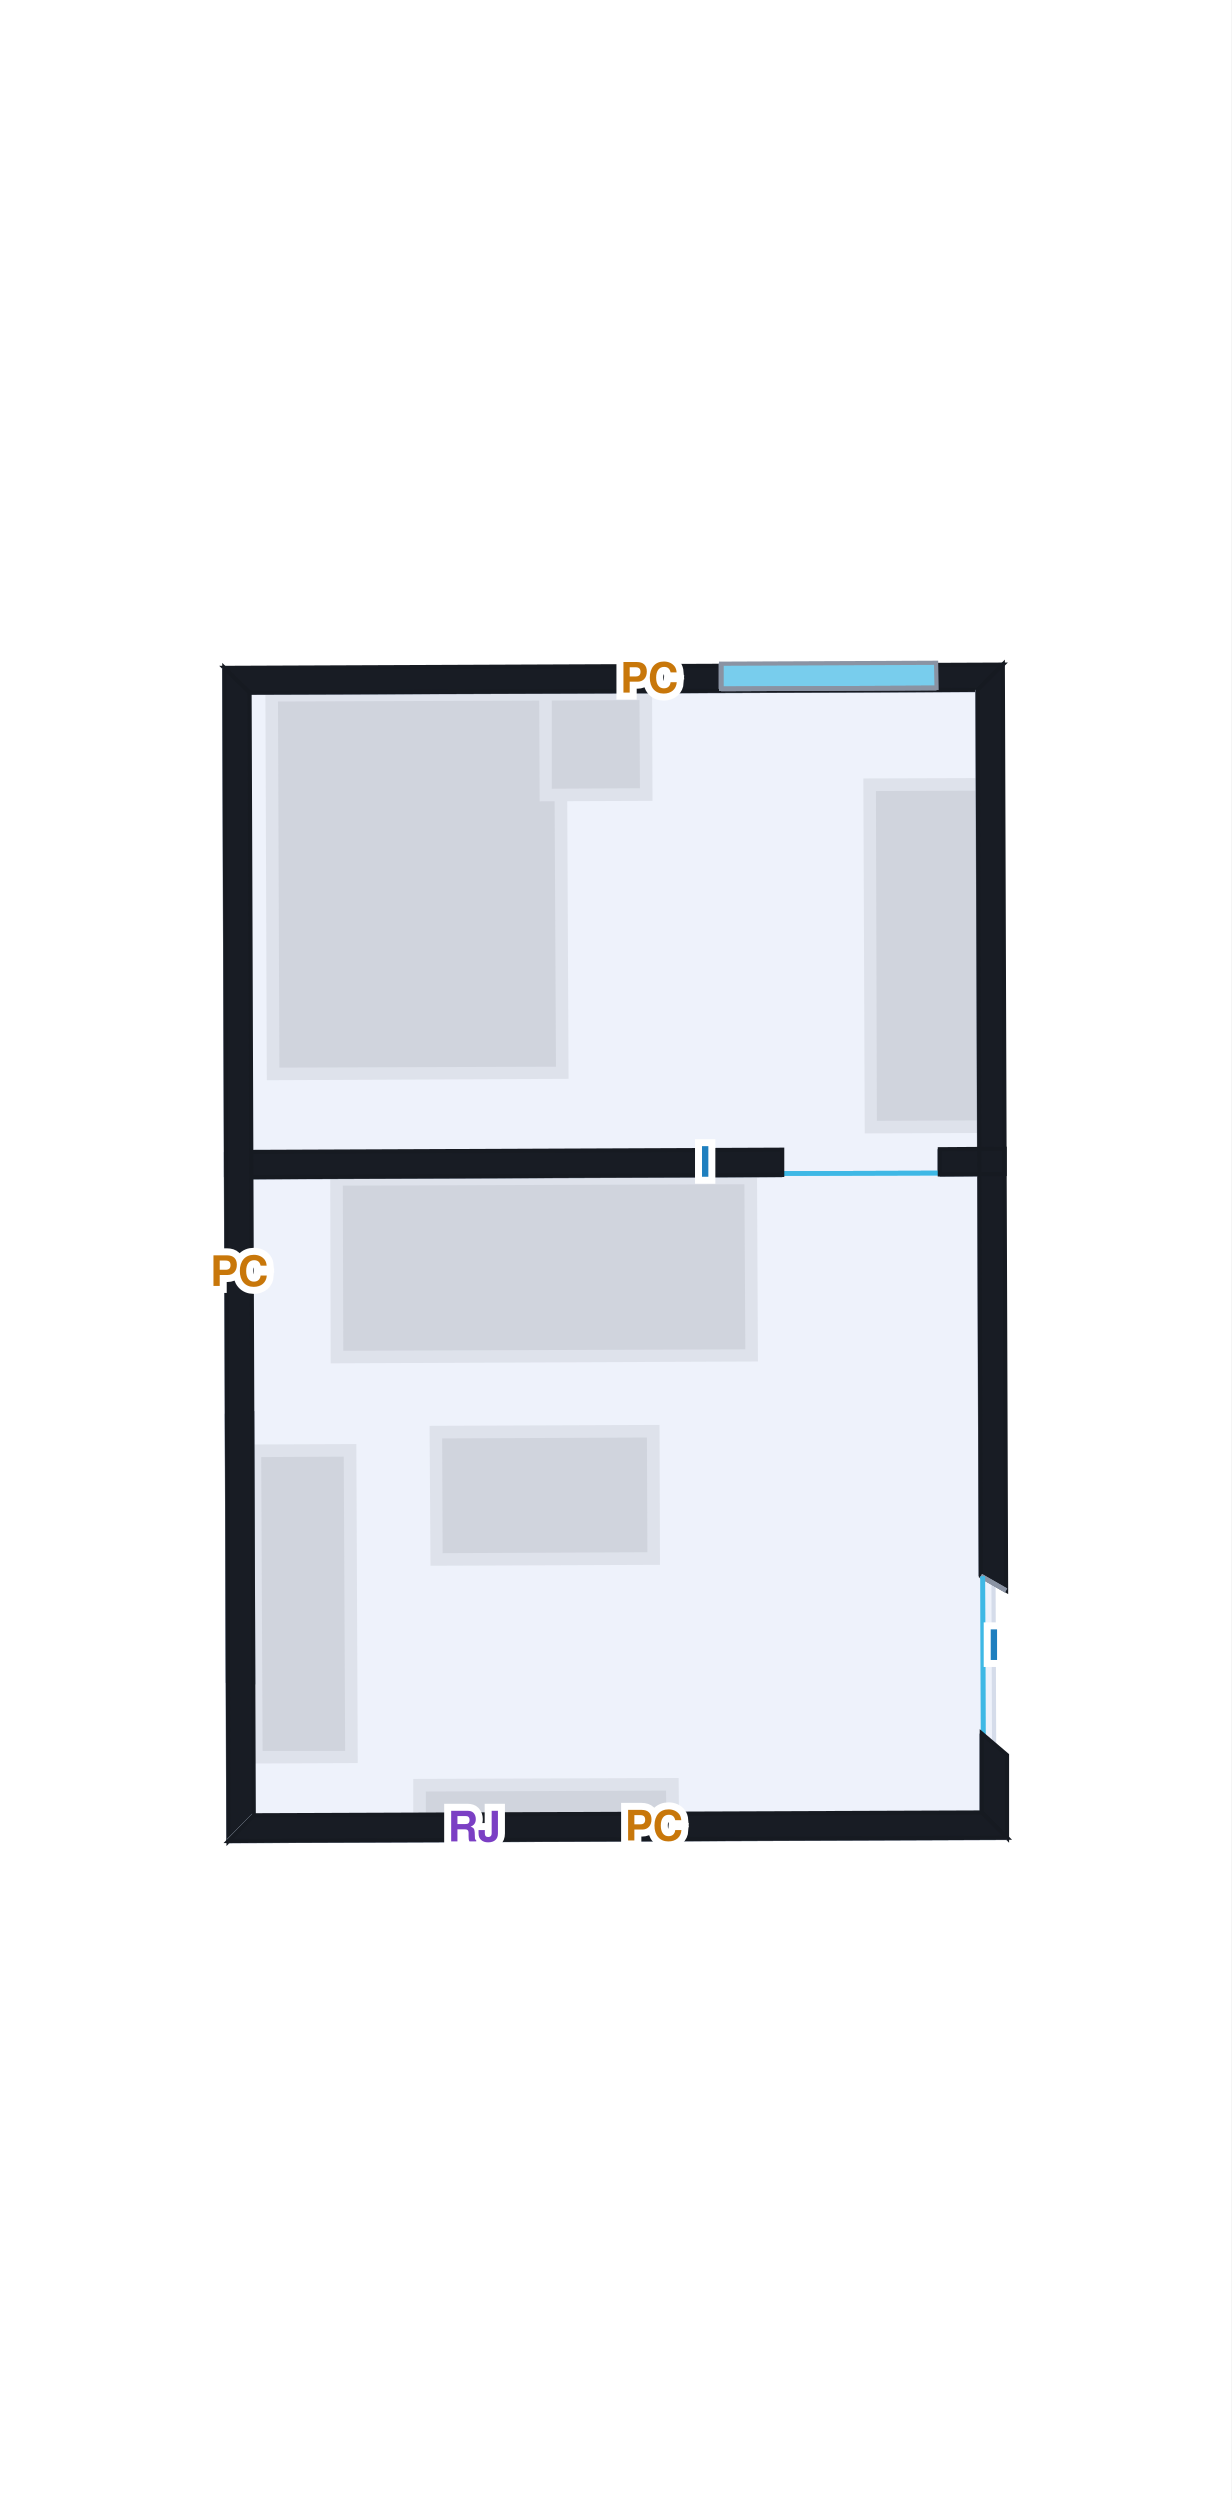
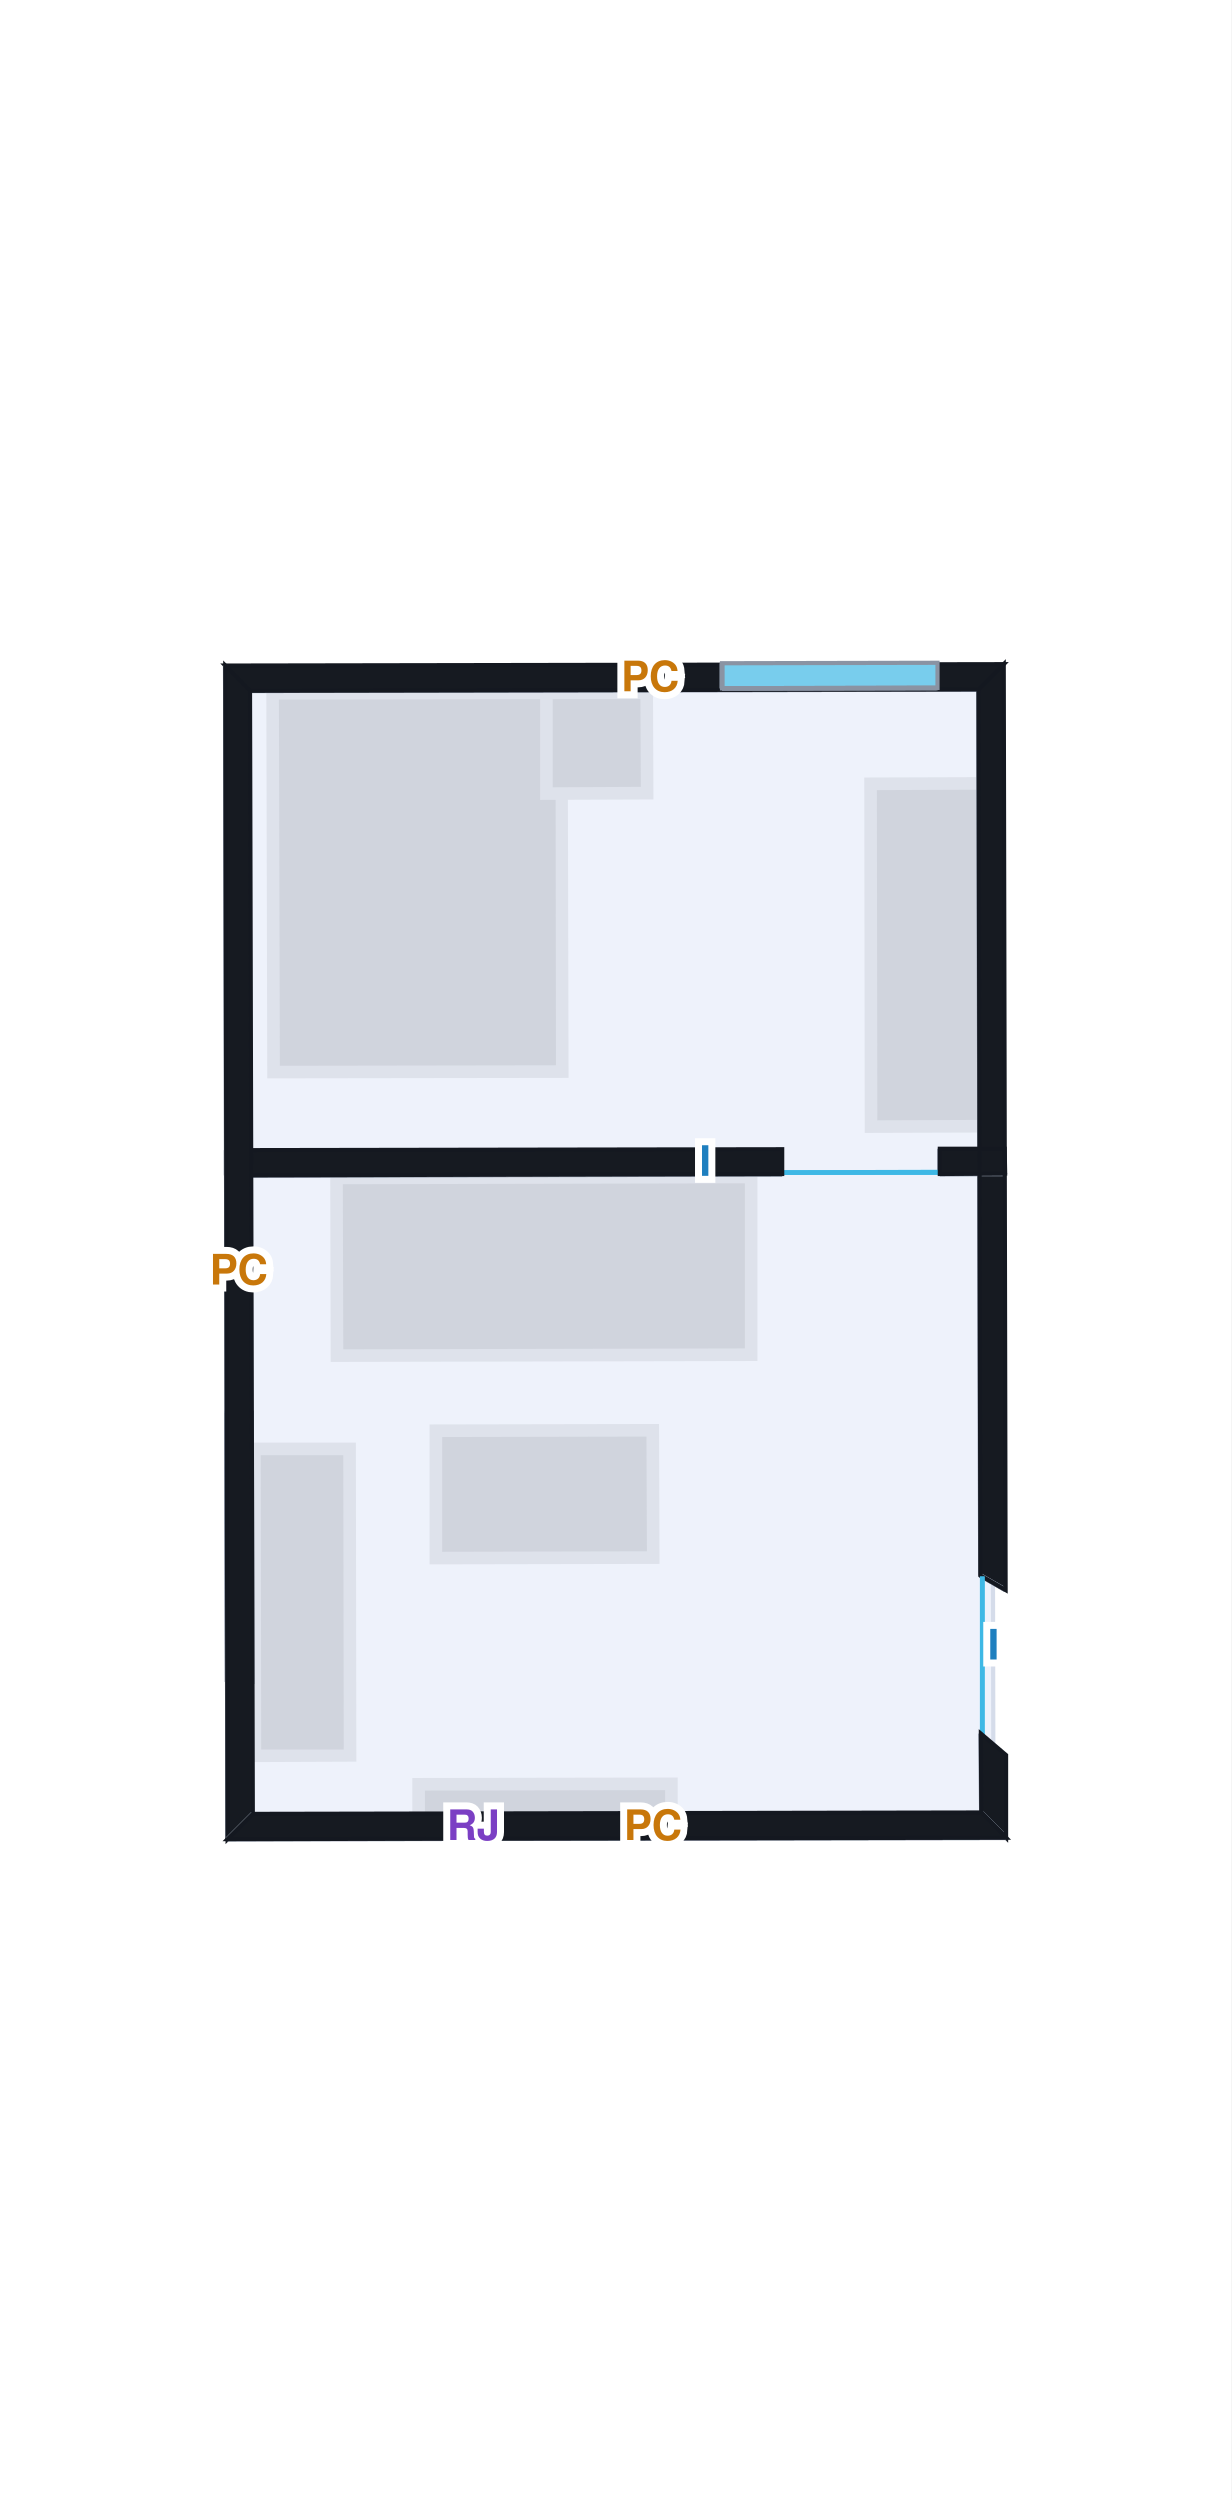
<svg xmlns="http://www.w3.org/2000/svg" width="264" height="536" viewBox="0 0 264 536">
  <rect width="264" height="536" fill="#FFFFFF" />
-   <polygon points="50.8,145.9 212.3,145.2 213.2,391.3 51.7,392.0" fill="#EEF2FB" fill-opacity="1.00" stroke="#D5DCEA" stroke-width="0.9" stroke-opacity="1.00" />
-   <polygon points="56.9,147.8 121.5,147.5 121.9,231.3 57.2,231.6" fill="#dee2eb" fill-opacity="1.00" stroke="none" stroke-width="0.9" stroke-opacity="1.00" />
-   <polygon points="59.6,150.4 118.8,150.2 119.2,228.7 59.9,228.9" fill="#d0d4dd" fill-opacity="1.00" stroke="none" stroke-width="0.9" stroke-opacity="1.00" />
-   <polygon points="139.9,171.7 115.7,171.8 115.6,147.5 139.8,147.4" fill="#dee2eb" fill-opacity="1.00" stroke="none" stroke-width="0.9" stroke-opacity="1.00" />
-   <polygon points="137.2,169.0 118.3,169.1 118.3,150.2 137.1,150.1" fill="#d0d4dd" fill-opacity="1.00" stroke="none" stroke-width="0.9" stroke-opacity="1.00" />
-   <polygon points="185.1,166.9 214.3,166.8 214.6,242.9 185.4,243.0" fill="#dee2eb" fill-opacity="1.00" stroke="none" stroke-width="0.9" stroke-opacity="1.00" />
-   <polygon points="187.8,169.6 211.6,169.5 211.9,240.2 188.0,240.3" fill="#d0d4dd" fill-opacity="1.00" stroke="none" stroke-width="0.9" stroke-opacity="1.00" />
-   <polygon points="162.5,291.9 70.9,292.3 70.8,251.5 162.3,251.2" fill="#dee2eb" fill-opacity="1.00" stroke="none" stroke-width="0.9" stroke-opacity="1.00" />
-   <polygon points="159.8,289.3 73.6,289.6 73.5,254.2 159.6,253.9" fill="#d0d4dd" fill-opacity="1.00" stroke="none" stroke-width="0.9" stroke-opacity="1.00" />
-   <polygon points="92.1,305.7 141.4,305.5 141.5,335.5 92.3,335.7" fill="#dee2eb" fill-opacity="1.00" stroke="none" stroke-width="0.9" stroke-opacity="1.00" />
-   <polygon points="94.8,308.4 138.7,308.2 138.8,332.8 94.9,333.0" fill="#d0d4dd" fill-opacity="1.00" stroke="none" stroke-width="0.9" stroke-opacity="1.00" />
-   <polygon points="88.6,381.4 145.5,381.2 145.6,393.5 88.6,393.8" fill="#dee2eb" fill-opacity="1.00" stroke="none" stroke-width="0.9" stroke-opacity="1.00" />
-   <polygon points="91.3,384.1 142.8,383.9 142.9,390.9 91.3,391.1" fill="#d0d4dd" fill-opacity="1.00" stroke="none" stroke-width="0.9" stroke-opacity="1.00" />
-   <polygon points="53.3,309.7 76.4,309.6 76.7,378.0 53.6,378.1" fill="#dee2eb" fill-opacity="1.00" stroke="none" stroke-width="0.9" stroke-opacity="1.00" />
-   <polygon points="56.0,312.4 73.7,312.3 74.0,375.4 56.3,375.4" fill="#d0d4dd" fill-opacity="1.00" stroke="none" stroke-width="0.9" stroke-opacity="1.00" />
-   <polygon points="209.6,147.9 215.0,142.5 215.0,142.5 209.6,147.9" fill="#ffffff" fill-opacity="1.00" stroke="none" stroke-width="0.9" stroke-opacity="1.00" />
-   <polygon points="48.1,143.2 53.5,148.5 53.5,148.5 48.1,143.2" fill="#eef0f2" fill-opacity="1.00" stroke="none" stroke-width="0.9" stroke-opacity="1.00" />
-   <polygon points="53.5,148.5 209.6,147.9 209.6,147.9 53.5,148.5" fill="#fbfcfc" fill-opacity="1.00" stroke="none" stroke-width="0.9" stroke-opacity="1.00" />
-   <polyline points="209.6,147.9 215.0,142.5" fill="none" stroke="#8A93A3" stroke-width="1" stroke-opacity="1.00" />
-   <polyline points="209.6,147.9 215.0,142.5" fill="none" stroke="#8A93A3" stroke-width="1" stroke-opacity="1.00" />
-   <polyline points="209.6,147.9 209.6,147.9" fill="none" stroke="#8A93A3" stroke-width="1" stroke-opacity="1.00" />
-   <polyline points="215.0,142.5 215.0,142.5" fill="none" stroke="#8A93A3" stroke-width="1" stroke-opacity="1.00" />
-   <polyline points="48.1,143.2 53.5,148.5" fill="none" stroke="#8A93A3" stroke-width="1" stroke-opacity="1.00" />
-   <polyline points="48.1,143.2 53.5,148.5" fill="none" stroke="#8A93A3" stroke-width="1" stroke-opacity="1.00" />
-   <polyline points="48.1,143.2 48.1,143.2" fill="none" stroke="#8A93A3" stroke-width="1" stroke-opacity="1.00" />
-   <polyline points="53.5,148.5 53.5,148.5" fill="none" stroke="#8A93A3" stroke-width="1" stroke-opacity="1.00" />
-   <polyline points="53.5,148.5 209.6,147.9" fill="none" stroke="#8A93A3" stroke-width="1" stroke-opacity="1.00" />
-   <polyline points="53.5,148.5 209.6,147.9" fill="none" stroke="#8A93A3" stroke-width="1" stroke-opacity="1.00" />
-   <polyline points="53.5,148.5 53.5,148.5" fill="none" stroke="#8A93A3" stroke-width="1" stroke-opacity="1.00" />
-   <polyline points="209.6,147.9 209.6,147.9" fill="none" stroke="#8A93A3" stroke-width="1" stroke-opacity="1.00" />
-   <polygon points="53.5,148.5 209.6,147.9 215.0,142.5 48.1,143.2" fill="#181c24" fill-opacity="1.00" stroke="none" stroke-width="0.9" stroke-opacity="1.00" />
-   <polygon points="209.6,147.9 210.3,337.9 210.3,337.9 209.6,147.9" fill="#dfe2e7" fill-opacity="1.00" stroke="none" stroke-width="0.9" stroke-opacity="1.00" />
-   <polygon points="201.5,246.4 201.5,251.8 201.5,251.8 201.5,246.4" fill="#dfe2e7" fill-opacity="1.00" stroke="none" stroke-width="0.9" stroke-opacity="1.00" />
-   <polygon points="48.5,247.0 48.5,252.4 48.5,252.4 48.5,247.0" fill="#dfe2e7" fill-opacity="1.00" stroke="none" stroke-width="0.9" stroke-opacity="1.00" />
-   <polygon points="167.7,251.6 201.5,251.5 201.5,251.5 167.7,251.6" fill="#7eceeb" fill-opacity="1.00" stroke="none" stroke-width="0.9" stroke-opacity="1.00" />
-   <polygon points="201.5,251.8 215.4,251.7 215.4,251.7 201.5,251.8" fill="#fbfcfc" fill-opacity="1.00" stroke="none" stroke-width="0.9" stroke-opacity="1.00" />
-   <polygon points="48.5,252.4 167.7,251.9 167.7,251.9 48.5,252.4" fill="#fbfcfc" fill-opacity="1.00" stroke="none" stroke-width="0.9" stroke-opacity="1.00" />
-   <polygon points="53.5,148.5 209.6,147.9 215.0,142.5 48.1,143.2" fill="none" fill-opacity="1.00" stroke="#161a21" stroke-width="0.9" stroke-opacity="1.00" />
-   <polyline points="209.6,147.9 210.3,337.9" fill="none" stroke="#8A93A3" stroke-width="1" stroke-opacity="1.00" />
-   <polyline points="209.6,147.9 210.3,337.9" fill="none" stroke="#8A93A3" stroke-width="1" stroke-opacity="1.00" />
-   <polyline points="209.6,147.9 209.6,147.9" fill="none" stroke="#8A93A3" stroke-width="1" stroke-opacity="1.00" />
-   <polyline points="210.3,337.9 210.3,337.9" fill="none" stroke="#8A93A3" stroke-width="1" stroke-opacity="1.00" />
-   <polyline points="201.5,246.4 201.5,251.8" fill="none" stroke="#8A93A3" stroke-width="1" stroke-opacity="1.00" />
-   <polyline points="201.5,246.4 201.5,251.8" fill="none" stroke="#8A93A3" stroke-width="1" stroke-opacity="1.00" />
-   <polyline points="201.5,246.4 201.5,246.4" fill="none" stroke="#8A93A3" stroke-width="1" stroke-opacity="1.00" />
-   <polyline points="201.5,251.8 201.5,251.8" fill="none" stroke="#8A93A3" stroke-width="1" stroke-opacity="1.00" />
-   <polyline points="48.5,247.0 48.5,252.4" fill="none" stroke="#8A93A3" stroke-width="1" stroke-opacity="1.00" />
-   <polyline points="48.5,247.0 48.5,252.4" fill="none" stroke="#8A93A3" stroke-width="1" stroke-opacity="1.00" />
-   <polyline points="48.5,247.0 48.5,247.0" fill="none" stroke="#8A93A3" stroke-width="1" stroke-opacity="1.00" />
-   <polyline points="48.5,252.4 48.5,252.4" fill="none" stroke="#8A93A3" stroke-width="1" stroke-opacity="1.00" />
-   <polyline points="167.7,251.6 201.5,251.5" fill="none" stroke="#3EB8E5" stroke-width="1" stroke-opacity="1.00" />
-   <polyline points="167.7,251.6 201.5,251.5" fill="none" stroke="#3EB8E5" stroke-width="1" stroke-opacity="1.00" />
-   <polyline points="167.7,251.6 167.7,251.6" fill="none" stroke="#3EB8E5" stroke-width="1" stroke-opacity="1.00" />
-   <polyline points="201.5,251.5 201.5,251.5" fill="none" stroke="#3EB8E5" stroke-width="1" stroke-opacity="1.00" />
-   <polyline points="201.5,251.8 215.4,251.7" fill="none" stroke="#8A93A3" stroke-width="1" stroke-opacity="1.00" />
-   <polyline points="201.5,251.8 215.4,251.7" fill="none" stroke="#8A93A3" stroke-width="1" stroke-opacity="1.00" />
-   <polyline points="201.5,251.8 201.5,251.8" fill="none" stroke="#8A93A3" stroke-width="1" stroke-opacity="1.00" />
-   <polyline points="215.4,251.7 215.4,251.7" fill="none" stroke="#8A93A3" stroke-width="1" stroke-opacity="1.00" />
-   <polyline points="48.5,252.4 167.7,251.9" fill="none" stroke="#8A93A3" stroke-width="1" stroke-opacity="1.00" />
-   <polyline points="48.5,252.4 167.7,251.9" fill="none" stroke="#8A93A3" stroke-width="1" stroke-opacity="1.00" />
-   <polyline points="48.5,252.4 48.5,252.4" fill="none" stroke="#8A93A3" stroke-width="1" stroke-opacity="1.00" />
-   <polyline points="167.7,251.9 167.7,251.9" fill="none" stroke="#8A93A3" stroke-width="1" stroke-opacity="1.00" />
-   <polygon points="209.6,147.9 210.3,337.9 215.7,341.0 215.0,142.5" fill="#181c24" fill-opacity="1.00" stroke="none" stroke-width="0.9" stroke-opacity="1.00" />
-   <polygon points="201.5,251.8 215.4,251.7 215.4,246.3 201.5,246.4" fill="#181c24" fill-opacity="1.00" stroke="none" stroke-width="0.9" stroke-opacity="1.00" />
-   <polygon points="48.5,252.4 167.7,251.9 167.7,246.5 48.5,247.0" fill="#181c24" fill-opacity="1.00" stroke="none" stroke-width="0.9" stroke-opacity="1.00" />
-   <polygon points="210.3,337.9 215.7,341.0 215.7,341.0 210.3,337.9" fill="#f3f4f6" fill-opacity="1.00" stroke="none" stroke-width="0.9" stroke-opacity="1.00" />
-   <polygon points="210.7,338.1 210.8,372.0 210.8,372.0 210.7,338.0" fill="#62b3d6" fill-opacity="1.00" stroke="none" stroke-width="0.9" stroke-opacity="1.00" />
-   <polygon points="210.5,371.7 210.5,388.7 210.5,388.6 210.5,371.7" fill="#dfe2e7" fill-opacity="1.00" stroke="none" stroke-width="0.9" stroke-opacity="1.00" />
-   <polygon points="209.6,147.9 210.3,337.9 215.7,341.0 215.0,142.5" fill="none" fill-opacity="1.00" stroke="#161a21" stroke-width="0.9" stroke-opacity="1.00" />
-   <polygon points="210.5,388.7 215.9,394.0 215.9,394.0 210.5,388.6" fill="#eef0f2" fill-opacity="1.00" stroke="none" stroke-width="0.9" stroke-opacity="1.00" />
-   <polygon points="201.5,251.8 215.4,251.7 215.4,246.3 201.5,246.4" fill="none" fill-opacity="1.00" stroke="#161a21" stroke-width="0.9" stroke-opacity="1.00" />
-   <polygon points="48.5,252.4 167.7,251.9 167.7,246.5 48.5,247.0" fill="none" fill-opacity="1.00" stroke="#161a21" stroke-width="0.9" stroke-opacity="1.00" />
-   <polyline points="210.3,337.9 215.7,341.0" fill="none" stroke="#8A93A3" stroke-width="1" stroke-opacity="1.00" />
-   <polyline points="210.3,337.9 215.7,341.0" fill="none" stroke="#8A93A3" stroke-width="1" stroke-opacity="1.00" />
-   <polyline points="210.3,337.9 210.3,337.9" fill="none" stroke="#8A93A3" stroke-width="1" stroke-opacity="1.00" />
-   <polyline points="215.7,341.0 215.7,341.0" fill="none" stroke="#8A93A3" stroke-width="1" stroke-opacity="1.00" />
-   <polyline points="210.7,338.0 210.8,372.0" fill="none" stroke="#3EB8E5" stroke-width="1" stroke-opacity="1.00" />
-   <polyline points="210.7,338.1 210.8,372.0" fill="none" stroke="#3EB8E5" stroke-width="1" stroke-opacity="1.00" />
-   <polyline points="210.7,338.1 210.7,338.0" fill="none" stroke="#3EB8E5" stroke-width="1" stroke-opacity="1.00" />
-   <polyline points="210.8,372.0 210.8,372.0" fill="none" stroke="#3EB8E5" stroke-width="1" stroke-opacity="1.00" />
-   <polyline points="210.5,371.7 210.5,388.6" fill="none" stroke="#8A93A3" stroke-width="1" stroke-opacity="1.00" />
-   <polyline points="210.5,371.7 210.5,388.7" fill="none" stroke="#8A93A3" stroke-width="1" stroke-opacity="1.00" />
-   <polyline points="210.5,371.7 210.5,371.7" fill="none" stroke="#8A93A3" stroke-width="1" stroke-opacity="1.00" />
-   <polyline points="210.5,388.7 210.5,388.6" fill="none" stroke="#8A93A3" stroke-width="1" stroke-opacity="1.00" />
-   <polyline points="210.5,388.6 215.9,394.0" fill="none" stroke="#8A93A3" stroke-width="1" stroke-opacity="1.00" />
-   <polyline points="210.5,388.7 215.9,394.0" fill="none" stroke="#8A93A3" stroke-width="1" stroke-opacity="1.00" />
-   <polyline points="210.5,388.7 210.5,388.6" fill="none" stroke="#8A93A3" stroke-width="1" stroke-opacity="1.00" />
-   <polyline points="215.9,394.0 215.9,394.0" fill="none" stroke="#8A93A3" stroke-width="1" stroke-opacity="1.00" />
-   <polygon points="210.5,371.7 210.5,388.6 215.9,394.0 215.9,376.3" fill="#181c24" fill-opacity="1.00" stroke="none" stroke-width="0.9" stroke-opacity="1.00" />
-   <polygon points="210.5,371.7 210.5,388.6 215.9,394.0 215.9,376.3" fill="none" fill-opacity="1.00" stroke="#161a21" stroke-width="0.9" stroke-opacity="1.00" />
-   <polygon points="154.6,142.3 154.6,147.7 154.6,147.7 154.6,142.3" fill="#62b3d6" fill-opacity="1.00" stroke="none" stroke-width="0.9" stroke-opacity="1.00" />
-   <polygon points="154.6,147.7 200.8,147.5 200.8,147.5 154.6,147.7" fill="#7eceeb" fill-opacity="1.00" stroke="none" stroke-width="0.9" stroke-opacity="1.00" />
-   <polygon points="154.6,147.7 200.8,147.5 200.7,142.1 154.6,142.3" fill="#78cded" fill-opacity="1.00" stroke="none" stroke-width="0.9" stroke-opacity="1.00" />
-   <polygon points="48.7,303.1 48.9,360.8 48.9,360.8 48.7,303.1" fill="#62b3d6" fill-opacity="1.00" stroke="none" stroke-width="0.9" stroke-opacity="1.00" />
-   <polyline points="154.6,142.3 154.6,147.7" fill="none" stroke="#8A93A3" stroke-width="1" stroke-opacity="1.00" />
-   <polyline points="154.6,142.3 154.6,147.7" fill="none" stroke="#8A93A3" stroke-width="1" stroke-opacity="1.00" />
-   <polyline points="154.6,142.3 154.6,142.3" fill="none" stroke="#8A93A3" stroke-width="1" stroke-opacity="1.00" />
-   <polyline points="154.6,147.7 154.6,147.7" fill="none" stroke="#8A93A3" stroke-width="1" stroke-opacity="1.00" />
-   <polygon points="48.9,360.8 54.3,360.7 54.3,360.7 48.9,360.8" fill="#7eceeb" fill-opacity="1.00" stroke="none" stroke-width="0.9" stroke-opacity="1.00" />
-   <polyline points="154.6,147.7 200.8,147.5" fill="none" stroke="#8A93A3" stroke-width="1" stroke-opacity="1.00" />
-   <polyline points="154.6,147.7 200.8,147.5" fill="none" stroke="#8A93A3" stroke-width="1" stroke-opacity="1.00" />
-   <polyline points="154.6,147.7 154.6,147.7" fill="none" stroke="#8A93A3" stroke-width="1" stroke-opacity="1.00" />
-   <polyline points="200.8,147.5 200.8,147.5" fill="none" stroke="#8A93A3" stroke-width="1" stroke-opacity="1.00" />
-   <polygon points="54.3,360.7 54.1,303.0 48.7,303.1 48.9,360.8" fill="#78cded" fill-opacity="1.00" stroke="none" stroke-width="0.9" stroke-opacity="1.00" />
-   <polygon points="154.6,147.7 200.8,147.5 200.7,142.1 154.6,142.3" fill="none" fill-opacity="1.00" stroke="#8A93A3" stroke-width="0.9" stroke-opacity="1.00" />
-   <polyline points="48.7,303.1 48.9,360.8" fill="none" stroke="#8A93A3" stroke-width="1" stroke-opacity="1.00" />
-   <polyline points="48.7,303.1 48.9,360.8" fill="none" stroke="#8A93A3" stroke-width="1" stroke-opacity="1.00" />
-   <polyline points="48.7,303.1 48.7,303.1" fill="none" stroke="#8A93A3" stroke-width="1" stroke-opacity="1.00" />
-   <polyline points="48.9,360.8 48.9,360.8" fill="none" stroke="#8A93A3" stroke-width="1" stroke-opacity="1.00" />
-   <polyline points="48.9,360.8 54.3,360.7" fill="none" stroke="#8A93A3" stroke-width="1" stroke-opacity="1.00" />
-   <polyline points="48.9,360.8 54.3,360.7" fill="none" stroke="#8A93A3" stroke-width="1" stroke-opacity="1.00" />
-   <polyline points="48.9,360.8 48.9,360.8" fill="none" stroke="#8A93A3" stroke-width="1" stroke-opacity="1.00" />
-   <polyline points="54.3,360.7 54.3,360.7" fill="none" stroke="#8A93A3" stroke-width="1" stroke-opacity="1.00" />
-   <polygon points="54.3,360.7 54.1,303.0 48.7,303.1 48.9,360.8" fill="none" fill-opacity="1.00" stroke="#8A93A3" stroke-width="0.9" stroke-opacity="1.00" />
-   <polygon points="48.1,143.2 49.0,394.7 49.0,394.7 48.1,143.2" fill="#dfe2e7" fill-opacity="1.00" stroke="none" stroke-width="0.9" stroke-opacity="1.00" />
-   <polyline points="48.1,143.2 49.0,394.7" fill="none" stroke="#8A93A3" stroke-width="1" stroke-opacity="1.00" />
-   <polyline points="48.1,143.2 49.0,394.7" fill="none" stroke="#8A93A3" stroke-width="1" stroke-opacity="1.00" />
-   <polyline points="48.1,143.2 48.1,143.2" fill="none" stroke="#8A93A3" stroke-width="1" stroke-opacity="1.00" />
-   <polyline points="49.0,394.7 49.0,394.7" fill="none" stroke="#8A93A3" stroke-width="1" stroke-opacity="1.00" />
-   <polygon points="54.4,389.2 53.5,148.5 48.1,143.2 49.0,394.7" fill="#181c24" fill-opacity="1.00" stroke="none" stroke-width="0.9" stroke-opacity="1.00" />
-   <polygon points="49.0,394.7 54.4,389.3 54.4,389.2 49.0,394.7" fill="#ffffff" fill-opacity="1.00" stroke="none" stroke-width="0.9" stroke-opacity="1.00" />
-   <polygon points="49.0,394.7 215.9,394.0 215.9,394.0 49.0,394.7" fill="#fbfcfc" fill-opacity="1.00" stroke="none" stroke-width="0.9" stroke-opacity="1.00" />
-   <polygon points="54.4,389.2 53.5,148.5 48.1,143.2 49.0,394.7" fill="none" fill-opacity="1.00" stroke="#161a21" stroke-width="0.9" stroke-opacity="1.00" />
-   <polyline points="49.0,394.7 54.4,389.2" fill="none" stroke="#8A93A3" stroke-width="1" stroke-opacity="1.00" />
-   <polyline points="49.0,394.7 54.4,389.3" fill="none" stroke="#8A93A3" stroke-width="1" stroke-opacity="1.00" />
-   <polyline points="49.0,394.7 49.0,394.7" fill="none" stroke="#8A93A3" stroke-width="1" stroke-opacity="1.00" />
-   <polyline points="54.4,389.3 54.4,389.2" fill="none" stroke="#8A93A3" stroke-width="1" stroke-opacity="1.00" />
-   <polyline points="49.0,394.7 215.9,394.0" fill="none" stroke="#8A93A3" stroke-width="1" stroke-opacity="1.00" />
-   <polyline points="49.0,394.7 215.9,394.0" fill="none" stroke="#8A93A3" stroke-width="1" stroke-opacity="1.00" />
-   <polyline points="49.0,394.7 49.0,394.7" fill="none" stroke="#8A93A3" stroke-width="1" stroke-opacity="1.00" />
-   <polyline points="215.9,394.0 215.9,394.0" fill="none" stroke="#8A93A3" stroke-width="1" stroke-opacity="1.00" />
-   <polygon points="210.5,388.6 54.4,389.2 49.0,394.7 215.9,394.0" fill="#181c24" fill-opacity="1.00" stroke="none" stroke-width="0.9" stroke-opacity="1.00" />
-   <polygon points="210.5,388.6 54.4,389.2 49.0,394.7 215.9,394.0" fill="none" fill-opacity="1.00" stroke="#161a21" stroke-width="0.9" stroke-opacity="1.00" />
-   <text x="140.2" y="394.6" font-family="Helvetica" font-size="9" font-weight="bold" text-anchor="middle" fill="none" stroke="#FFFFFF" stroke-width="3">PC</text>
-   <text x="140.2" y="394.6" font-family="Helvetica" font-size="9" font-weight="bold" text-anchor="middle" fill="#C8770A">PC</text>
-   <text x="51.3" y="275.7" font-family="Helvetica" font-size="9" font-weight="bold" text-anchor="middle" fill="none" stroke="#FFFFFF" stroke-width="3">PC</text>
-   <text x="51.3" y="275.7" font-family="Helvetica" font-size="9" font-weight="bold" text-anchor="middle" fill="#C8770A">PC</text>
-   <text x="213.1" y="355.9" font-family="Helvetica" font-size="9" font-weight="bold" text-anchor="middle" fill="none" stroke="#FFFFFF" stroke-width="3">I</text>
-   <text x="213.1" y="355.9" font-family="Helvetica" font-size="9" font-weight="bold" text-anchor="middle" fill="#1E7FBF">I</text>
-   <text x="101.7" y="394.8" font-family="Helvetica" font-size="9" font-weight="bold" text-anchor="middle" fill="none" stroke="#FFFFFF" stroke-width="3">RJ</text>
-   <text x="101.7" y="394.8" font-family="Helvetica" font-size="9" font-weight="bold" text-anchor="middle" fill="#7B3FC4">RJ</text>
-   <text x="151.2" y="252.3" font-family="Helvetica" font-size="9" font-weight="bold" text-anchor="middle" fill="none" stroke="#FFFFFF" stroke-width="3">I</text>
-   <text x="151.2" y="252.3" font-family="Helvetica" font-size="9" font-weight="bold" text-anchor="middle" fill="#1E7FBF">I</text>
-   <text x="139.2" y="148.5" font-family="Helvetica" font-size="9" font-weight="bold" text-anchor="middle" fill="none" stroke="#FFFFFF" stroke-width="3">PC</text>
-   <text x="139.2" y="148.5" font-family="Helvetica" font-size="9" font-weight="bold" text-anchor="middle" fill="#C8770A">PC</text>
+   <polygon points="51.0,145.4 212.5,145.1 213.0,391.3 51.5,391.6" fill="#EEF2FB" fill-opacity="1.00" stroke="#D5DCEA" stroke-width="0.9" stroke-opacity="1.00" />
+   <polygon points="57.1,147.3 121.7,147.2 121.9,231.1 57.3,231.2" fill="#dee2eb" fill-opacity="1.00" stroke="none" stroke-width="0.9" stroke-opacity="1.00" />
+   <polygon points="59.8,150.0 119.1,149.9 119.2,228.4 60.0,228.5" fill="#d0d4dd" fill-opacity="1.00" stroke="none" stroke-width="0.9" stroke-opacity="1.00" />
+   <polygon points="140.1,171.4 115.8,171.5 115.8,147.2 140.0,147.2" fill="#dee2eb" fill-opacity="1.00" stroke="none" stroke-width="0.9" stroke-opacity="1.00" />
+   <polygon points="137.4,168.7 118.5,168.8 118.5,149.9 137.3,149.9" fill="#d0d4dd" fill-opacity="1.00" stroke="none" stroke-width="0.9" stroke-opacity="1.00" />
+   <polygon points="185.3,166.7 214.5,166.6 214.7,242.8 185.4,242.9" fill="#dee2eb" fill-opacity="1.00" stroke="none" stroke-width="0.9" stroke-opacity="1.00" />
+   <polygon points="188.0,169.4 211.8,169.3 212.0,240.1 188.1,240.2" fill="#d0d4dd" fill-opacity="1.00" stroke="none" stroke-width="0.9" stroke-opacity="1.00" />
+   <polygon points="162.4,291.8 70.9,292.0 70.8,251.2 162.4,251.0" fill="#dee2eb" fill-opacity="1.00" stroke="none" stroke-width="0.9" stroke-opacity="1.00" />
+   <polygon points="159.7,289.1 73.6,289.3 73.5,253.9 159.7,253.7" fill="#d0d4dd" fill-opacity="1.00" stroke="none" stroke-width="0.9" stroke-opacity="1.00" />
+   <polygon points="92.1,305.4 141.3,305.3 141.4,335.3 92.1,335.4" fill="#dee2eb" fill-opacity="1.00" stroke="none" stroke-width="0.9" stroke-opacity="1.00" />
+   <polygon points="94.8,308.1 138.6,308.0 138.7,332.6 94.8,332.7" fill="#d0d4dd" fill-opacity="1.00" stroke="none" stroke-width="0.9" stroke-opacity="1.00" />
+   <polygon points="88.4,381.2 145.3,381.1 145.3,393.4 88.4,393.5" fill="#dee2eb" fill-opacity="1.00" stroke="none" stroke-width="0.9" stroke-opacity="1.00" />
+   <polygon points="91.1,383.9 142.6,383.8 142.6,390.7 91.1,390.8" fill="#d0d4dd" fill-opacity="1.00" stroke="none" stroke-width="0.9" stroke-opacity="1.00" />
+   <polygon points="53.2,309.3 76.3,309.3 76.4,377.7 53.4,377.8" fill="#dee2eb" fill-opacity="1.00" stroke="none" stroke-width="0.9" stroke-opacity="1.00" />
+   <polygon points="55.9,312.0 73.6,312.0 73.7,375.1 56.0,375.1" fill="#d0d4dd" fill-opacity="1.00" stroke="none" stroke-width="0.9" stroke-opacity="1.00" />
+   <polygon points="209.8,147.8 215.2,142.4 215.2,142.4 209.8,147.8" fill="#ffffff" fill-opacity="1.00" stroke="none" stroke-width="0.9" stroke-opacity="1.00" />
+   <polygon points="48.3,142.7 53.6,148.1 53.6,148.1 48.3,142.7" fill="#eef0f2" fill-opacity="1.00" stroke="none" stroke-width="0.9" stroke-opacity="1.00" />
+   <polygon points="53.6,148.1 209.8,147.8 209.8,147.8 53.6,148.1" fill="#fbfcfc" fill-opacity="1.00" stroke="none" stroke-width="0.9" stroke-opacity="1.00" />
+   <polygon points="209.8,147.8 210.2,337.8 210.2,337.8 209.8,147.8" fill="#dfe2e7" fill-opacity="1.00" stroke="none" stroke-width="0.9" stroke-opacity="1.00" />
+   <polyline points="209.8,147.8 215.2,142.4" fill="none" stroke="#8A93A3" stroke-width="1" stroke-opacity="1.00" />
+   <polyline points="209.8,147.8 215.2,142.4" fill="none" stroke="#8A93A3" stroke-width="1" stroke-opacity="1.00" />
+   <polyline points="209.8,147.8 209.8,147.8" fill="none" stroke="#8A93A3" stroke-width="1" stroke-opacity="1.00" />
+   <polyline points="215.2,142.4 215.2,142.4" fill="none" stroke="#8A93A3" stroke-width="1" stroke-opacity="1.00" />
+   <polyline points="48.3,142.7 53.6,148.1" fill="none" stroke="#8A93A3" stroke-width="1" stroke-opacity="1.00" />
+   <polyline points="48.3,142.7 53.6,148.1" fill="none" stroke="#8A93A3" stroke-width="1" stroke-opacity="1.00" />
+   <polyline points="48.3,142.7 48.3,142.7" fill="none" stroke="#8A93A3" stroke-width="1" stroke-opacity="1.00" />
+   <polyline points="53.6,148.1 53.6,148.1" fill="none" stroke="#8A93A3" stroke-width="1" stroke-opacity="1.00" />
+   <polyline points="53.6,148.1 209.8,147.8" fill="none" stroke="#8A93A3" stroke-width="1" stroke-opacity="1.00" />
+   <polyline points="53.6,148.1 209.8,147.8" fill="none" stroke="#8A93A3" stroke-width="1" stroke-opacity="1.00" />
+   <polyline points="53.6,148.1 53.6,148.1" fill="none" stroke="#8A93A3" stroke-width="1" stroke-opacity="1.00" />
+   <polyline points="209.8,147.8 209.8,147.8" fill="none" stroke="#8A93A3" stroke-width="1" stroke-opacity="1.00" />
+   <polygon points="53.6,148.1 209.8,147.8 215.2,142.4 48.3,142.7" fill="#161a21" fill-opacity="1.00" stroke="none" stroke-width="0.9" stroke-opacity="1.00" />
+   <polygon points="201.5,246.3 201.5,251.7 201.5,251.7 201.5,246.3" fill="#dfe2e7" fill-opacity="1.00" stroke="none" stroke-width="0.9" stroke-opacity="1.00" />
+   <polygon points="48.5,246.6 48.5,252.0 48.5,252.0 48.5,246.6" fill="#dfe2e7" fill-opacity="1.00" stroke="none" stroke-width="0.9" stroke-opacity="1.00" />
+   <polygon points="167.7,251.4 201.5,251.4 201.5,251.3 167.7,251.4" fill="#7eceeb" fill-opacity="1.00" stroke="none" stroke-width="0.9" stroke-opacity="1.00" />
+   <polygon points="201.5,251.7 215.5,251.7 215.5,251.6 201.5,251.7" fill="#fbfcfc" fill-opacity="1.00" stroke="none" stroke-width="0.9" stroke-opacity="1.00" />
+   <polygon points="48.5,252.0 167.7,251.8 167.7,251.7 48.5,252.0" fill="#fbfcfc" fill-opacity="1.00" stroke="none" stroke-width="0.9" stroke-opacity="1.00" />
+   <polygon points="210.2,337.8 215.6,340.9 215.6,340.9 210.2,337.8" fill="#f3f4f6" fill-opacity="1.00" stroke="none" stroke-width="0.9" stroke-opacity="1.00" />
+   <polyline points="209.8,147.8 210.2,337.8" fill="none" stroke="#8A93A3" stroke-width="1" stroke-opacity="1.00" />
+   <polyline points="209.8,147.8 210.2,337.8" fill="none" stroke="#8A93A3" stroke-width="1" stroke-opacity="1.00" />
+   <polyline points="209.8,147.8 209.8,147.8" fill="none" stroke="#8A93A3" stroke-width="1" stroke-opacity="1.00" />
+   <polyline points="210.2,337.8 210.2,337.8" fill="none" stroke="#8A93A3" stroke-width="1" stroke-opacity="1.00" />
+   <polygon points="209.8,147.8 210.2,337.8 215.6,340.9 215.2,142.4" fill="#161a21" fill-opacity="1.00" stroke="none" stroke-width="0.9" stroke-opacity="1.00" />
+   <polygon points="53.6,148.1 209.8,147.8 215.2,142.4 48.3,142.7" fill="none" fill-opacity="1.00" stroke="#141820" stroke-width="0.9" stroke-opacity="1.00" />
+   <polyline points="201.5,246.3 201.5,251.7" fill="none" stroke="#8A93A3" stroke-width="1" stroke-opacity="1.00" />
+   <polyline points="201.5,246.3 201.5,251.7" fill="none" stroke="#8A93A3" stroke-width="1" stroke-opacity="1.00" />
+   <polyline points="201.5,246.3 201.5,246.3" fill="none" stroke="#8A93A3" stroke-width="1" stroke-opacity="1.00" />
+   <polyline points="201.5,251.7 201.5,251.7" fill="none" stroke="#8A93A3" stroke-width="1" stroke-opacity="1.00" />
+   <polyline points="48.5,246.6 48.5,252.0" fill="none" stroke="#8A93A3" stroke-width="1" stroke-opacity="1.00" />
+   <polyline points="48.5,246.6 48.5,252.0" fill="none" stroke="#8A93A3" stroke-width="1" stroke-opacity="1.00" />
+   <polyline points="48.5,246.6 48.5,246.6" fill="none" stroke="#8A93A3" stroke-width="1" stroke-opacity="1.00" />
+   <polyline points="48.5,252.0 48.5,252.0" fill="none" stroke="#8A93A3" stroke-width="1" stroke-opacity="1.00" />
+   <polyline points="167.7,251.4 201.5,251.3" fill="none" stroke="#3EB8E5" stroke-width="1" stroke-opacity="1.00" />
+   <polyline points="167.7,251.4 201.5,251.4" fill="none" stroke="#3EB8E5" stroke-width="1" stroke-opacity="1.00" />
+   <polyline points="167.7,251.4 167.7,251.4" fill="none" stroke="#3EB8E5" stroke-width="1" stroke-opacity="1.00" />
+   <polyline points="201.5,251.4 201.5,251.3" fill="none" stroke="#3EB8E5" stroke-width="1" stroke-opacity="1.00" />
+   <polyline points="201.5,251.7 215.5,251.6" fill="none" stroke="#8A93A3" stroke-width="1" stroke-opacity="1.00" />
+   <polyline points="201.5,251.7 215.5,251.7" fill="none" stroke="#8A93A3" stroke-width="1" stroke-opacity="1.00" />
+   <polyline points="201.5,251.7 201.5,251.7" fill="none" stroke="#8A93A3" stroke-width="1" stroke-opacity="1.00" />
+   <polyline points="215.5,251.7 215.5,251.6" fill="none" stroke="#8A93A3" stroke-width="1" stroke-opacity="1.00" />
+   <polygon points="201.5,251.7 215.5,251.6 215.4,246.3 201.5,246.3" fill="#161a21" fill-opacity="1.00" stroke="none" stroke-width="0.9" stroke-opacity="1.00" />
+   <polyline points="48.5,252.0 167.7,251.7" fill="none" stroke="#8A93A3" stroke-width="1" stroke-opacity="1.00" />
+   <polyline points="48.5,252.0 167.7,251.8" fill="none" stroke="#8A93A3" stroke-width="1" stroke-opacity="1.00" />
+   <polyline points="48.5,252.0 48.5,252.0" fill="none" stroke="#8A93A3" stroke-width="1" stroke-opacity="1.00" />
+   <polyline points="167.7,251.8 167.7,251.7" fill="none" stroke="#8A93A3" stroke-width="1" stroke-opacity="1.00" />
+   <polygon points="48.5,252.0 167.7,251.7 167.7,246.4 48.5,246.6" fill="#161a21" fill-opacity="1.00" stroke="none" stroke-width="0.9" stroke-opacity="1.00" />
+   <polygon points="210.6,338.0 210.6,372.0 210.6,372.0 210.6,338.0" fill="#62b3d6" fill-opacity="1.00" stroke="none" stroke-width="0.9" stroke-opacity="1.00" />
+   <polygon points="210.3,371.7 210.4,388.6 210.4,388.6 210.3,371.7" fill="#dfe2e7" fill-opacity="1.00" stroke="none" stroke-width="0.9" stroke-opacity="1.00" />
+   <polygon points="210.4,388.6 215.7,394.0 215.7,394.0 210.4,388.6" fill="#eef0f2" fill-opacity="1.00" stroke="none" stroke-width="0.9" stroke-opacity="1.00" />
+   <polyline points="210.2,337.8 215.6,340.9" fill="none" stroke="#8A93A3" stroke-width="1" stroke-opacity="1.00" />
+   <polyline points="210.2,337.8 215.6,340.9" fill="none" stroke="#8A93A3" stroke-width="1" stroke-opacity="1.00" />
+   <polyline points="210.2,337.8 210.2,337.8" fill="none" stroke="#8A93A3" stroke-width="1" stroke-opacity="1.00" />
+   <polyline points="215.6,340.9 215.6,340.9" fill="none" stroke="#8A93A3" stroke-width="1" stroke-opacity="1.00" />
+   <polygon points="209.8,147.8 210.2,337.8 215.6,340.9 215.2,142.4" fill="none" fill-opacity="1.00" stroke="#141820" stroke-width="0.9" stroke-opacity="1.00" />
+   <polygon points="201.5,251.7 215.5,251.6 215.4,246.3 201.5,246.3" fill="none" fill-opacity="1.00" stroke="#141820" stroke-width="0.9" stroke-opacity="1.00" />
+   <polygon points="48.5,252.0 167.7,251.7 167.7,246.4 48.5,246.6" fill="none" fill-opacity="1.00" stroke="#141820" stroke-width="0.9" stroke-opacity="1.00" />
+   <polyline points="210.6,338.0 210.6,372.0" fill="none" stroke="#3EB8E5" stroke-width="1" stroke-opacity="1.00" />
+   <polyline points="210.6,338.0 210.6,372.0" fill="none" stroke="#3EB8E5" stroke-width="1" stroke-opacity="1.00" />
+   <polyline points="210.6,338.0 210.6,338.0" fill="none" stroke="#3EB8E5" stroke-width="1" stroke-opacity="1.00" />
+   <polyline points="210.6,372.0 210.6,372.0" fill="none" stroke="#3EB8E5" stroke-width="1" stroke-opacity="1.00" />
+   <polyline points="210.3,371.7 210.4,388.6" fill="none" stroke="#8A93A3" stroke-width="1" stroke-opacity="1.00" />
+   <polyline points="210.3,371.7 210.4,388.6" fill="none" stroke="#8A93A3" stroke-width="1" stroke-opacity="1.00" />
+   <polyline points="210.3,371.7 210.3,371.7" fill="none" stroke="#8A93A3" stroke-width="1" stroke-opacity="1.00" />
+   <polyline points="210.4,388.6 210.4,388.6" fill="none" stroke="#8A93A3" stroke-width="1" stroke-opacity="1.00" />
+   <polygon points="210.3,371.7 210.4,388.6 215.7,394.0 215.7,376.3" fill="#161a21" fill-opacity="1.00" stroke="none" stroke-width="0.9" stroke-opacity="1.00" />
+   <polyline points="210.4,388.6 215.7,394.0" fill="none" stroke="#8A93A3" stroke-width="1" stroke-opacity="1.00" />
+   <polyline points="210.4,388.6 215.7,394.0" fill="none" stroke="#8A93A3" stroke-width="1" stroke-opacity="1.00" />
+   <polyline points="210.4,388.6 210.4,388.6" fill="none" stroke="#8A93A3" stroke-width="1" stroke-opacity="1.00" />
+   <polyline points="215.7,394.0 215.7,394.0" fill="none" stroke="#8A93A3" stroke-width="1" stroke-opacity="1.00" />
+   <polygon points="210.3,371.7 210.4,388.6 215.7,394.0 215.7,376.3" fill="none" fill-opacity="1.00" stroke="#141820" stroke-width="0.9" stroke-opacity="1.00" />
+   <polygon points="48.6,302.9 48.7,360.6 48.7,360.6 48.6,302.9" fill="#62b3d6" fill-opacity="1.00" stroke="none" stroke-width="0.9" stroke-opacity="1.00" />
+   <polygon points="48.7,360.6 54.1,360.6 54.1,360.6 48.7,360.6" fill="#7eceeb" fill-opacity="1.00" stroke="none" stroke-width="0.9" stroke-opacity="1.00" />
+   <polygon points="54.1,360.6 54.0,302.9 48.6,302.9 48.7,360.6" fill="#78cded" fill-opacity="1.00" stroke="none" stroke-width="0.9" stroke-opacity="1.00" />
+   <polygon points="154.8,142.2 154.8,147.6 154.8,147.6 154.8,142.2" fill="#62b3d6" fill-opacity="1.00" stroke="none" stroke-width="0.9" stroke-opacity="1.00" />
+   <polygon points="154.8,147.6 201.0,147.5 201.0,147.5 154.8,147.6" fill="#7eceeb" fill-opacity="1.00" stroke="none" stroke-width="0.9" stroke-opacity="1.00" />
+   <polyline points="48.6,302.9 48.7,360.6" fill="none" stroke="#8A93A3" stroke-width="1" stroke-opacity="1.00" />
+   <polyline points="48.6,302.9 48.7,360.6" fill="none" stroke="#8A93A3" stroke-width="1" stroke-opacity="1.00" />
+   <polyline points="48.6,302.9 48.6,302.9" fill="none" stroke="#8A93A3" stroke-width="1" stroke-opacity="1.00" />
+   <polyline points="48.7,360.6 48.7,360.6" fill="none" stroke="#8A93A3" stroke-width="1" stroke-opacity="1.00" />
+   <polygon points="154.8,147.6 201.0,147.5 201.0,142.1 154.8,142.2" fill="#78cded" fill-opacity="1.00" stroke="none" stroke-width="0.9" stroke-opacity="1.00" />
+   <polyline points="48.7,360.6 54.1,360.6" fill="none" stroke="#8A93A3" stroke-width="1" stroke-opacity="1.00" />
+   <polyline points="48.7,360.6 54.1,360.6" fill="none" stroke="#8A93A3" stroke-width="1" stroke-opacity="1.00" />
+   <polyline points="48.7,360.6 48.7,360.6" fill="none" stroke="#8A93A3" stroke-width="1" stroke-opacity="1.00" />
+   <polyline points="54.1,360.6 54.1,360.6" fill="none" stroke="#8A93A3" stroke-width="1" stroke-opacity="1.00" />
+   <polygon points="54.1,360.6 54.0,302.9 48.6,302.9 48.7,360.6" fill="none" fill-opacity="1.00" stroke="#8A93A3" stroke-width="0.9" stroke-opacity="1.00" />
+   <polyline points="154.8,142.2 154.8,147.6" fill="none" stroke="#8A93A3" stroke-width="1" stroke-opacity="1.00" />
+   <polyline points="154.8,142.2 154.8,147.6" fill="none" stroke="#8A93A3" stroke-width="1" stroke-opacity="1.00" />
+   <polyline points="154.8,142.2 154.8,142.2" fill="none" stroke="#8A93A3" stroke-width="1" stroke-opacity="1.00" />
+   <polyline points="154.8,147.6 154.8,147.6" fill="none" stroke="#8A93A3" stroke-width="1" stroke-opacity="1.00" />
+   <polyline points="154.8,147.6 201.0,147.5" fill="none" stroke="#8A93A3" stroke-width="1" stroke-opacity="1.00" />
+   <polyline points="154.8,147.6 201.0,147.5" fill="none" stroke="#8A93A3" stroke-width="1" stroke-opacity="1.00" />
+   <polyline points="154.8,147.6 154.8,147.6" fill="none" stroke="#8A93A3" stroke-width="1" stroke-opacity="1.00" />
+   <polyline points="201.0,147.5 201.0,147.5" fill="none" stroke="#8A93A3" stroke-width="1" stroke-opacity="1.00" />
+   <polygon points="154.8,147.6 201.0,147.5 201.0,142.1 154.8,142.2" fill="none" fill-opacity="1.00" stroke="#8A93A3" stroke-width="0.9" stroke-opacity="1.00" />
+   <polygon points="48.3,142.7 48.8,394.3 48.8,394.3 48.3,142.7" fill="#dfe2e7" fill-opacity="1.00" stroke="none" stroke-width="0.9" stroke-opacity="1.00" />
+   <polyline points="48.3,142.7 48.8,394.3" fill="none" stroke="#8A93A3" stroke-width="1" stroke-opacity="1.00" />
+   <polyline points="48.3,142.7 48.8,394.3" fill="none" stroke="#8A93A3" stroke-width="1" stroke-opacity="1.00" />
+   <polyline points="48.3,142.7 48.3,142.7" fill="none" stroke="#8A93A3" stroke-width="1" stroke-opacity="1.00" />
+   <polyline points="48.8,394.3 48.8,394.3" fill="none" stroke="#8A93A3" stroke-width="1" stroke-opacity="1.00" />
+   <polygon points="54.2,388.9 53.6,148.1 48.3,142.7 48.8,394.3" fill="#161a21" fill-opacity="1.00" stroke="none" stroke-width="0.9" stroke-opacity="1.00" />
+   <polygon points="48.8,394.3 54.2,388.9 54.2,388.9 48.8,394.3" fill="#ffffff" fill-opacity="1.00" stroke="none" stroke-width="0.9" stroke-opacity="1.00" />
+   <polygon points="48.8,394.3 215.7,394.0 215.7,394.0 48.8,394.3" fill="#fbfcfc" fill-opacity="1.00" stroke="none" stroke-width="0.9" stroke-opacity="1.00" />
+   <polygon points="54.2,388.9 53.6,148.1 48.3,142.7 48.8,394.3" fill="none" fill-opacity="1.00" stroke="#141820" stroke-width="0.9" stroke-opacity="1.00" />
+   <polyline points="48.8,394.3 54.2,388.9" fill="none" stroke="#8A93A3" stroke-width="1" stroke-opacity="1.00" />
+   <polyline points="48.8,394.3 54.2,388.9" fill="none" stroke="#8A93A3" stroke-width="1" stroke-opacity="1.00" />
+   <polyline points="48.8,394.3 48.8,394.3" fill="none" stroke="#8A93A3" stroke-width="1" stroke-opacity="1.00" />
+   <polyline points="54.2,388.9 54.2,388.9" fill="none" stroke="#8A93A3" stroke-width="1" stroke-opacity="1.00" />
+   <polyline points="48.8,394.3 215.7,394.0" fill="none" stroke="#8A93A3" stroke-width="1" stroke-opacity="1.00" />
+   <polyline points="48.8,394.3 215.7,394.0" fill="none" stroke="#8A93A3" stroke-width="1" stroke-opacity="1.00" />
+   <polyline points="48.8,394.3 48.8,394.3" fill="none" stroke="#8A93A3" stroke-width="1" stroke-opacity="1.00" />
+   <polyline points="215.7,394.0 215.7,394.0" fill="none" stroke="#8A93A3" stroke-width="1" stroke-opacity="1.00" />
+   <polygon points="210.4,388.6 54.2,388.9 48.8,394.3 215.7,394.0" fill="#161a21" fill-opacity="1.00" stroke="none" stroke-width="0.9" stroke-opacity="1.00" />
+   <polygon points="210.4,388.6 54.2,388.9 48.8,394.3 215.7,394.0" fill="none" fill-opacity="1.00" stroke="#141820" stroke-width="0.9" stroke-opacity="1.00" />
+   <text x="140.0" y="394.5" font-family="Helvetica" font-size="9" font-weight="bold" text-anchor="middle" fill="none" stroke="#FFFFFF" stroke-width="3">PC</text>
+   <text x="140.0" y="394.5" font-family="Helvetica" font-size="9" font-weight="bold" text-anchor="middle" fill="#C8770A">PC</text>
+   <text x="51.2" y="275.4" font-family="Helvetica" font-size="9" font-weight="bold" text-anchor="middle" fill="none" stroke="#FFFFFF" stroke-width="3">PC</text>
+   <text x="51.2" y="275.4" font-family="Helvetica" font-size="9" font-weight="bold" text-anchor="middle" fill="#C8770A">PC</text>
+   <text x="213.0" y="355.8" font-family="Helvetica" font-size="9" font-weight="bold" text-anchor="middle" fill="none" stroke="#FFFFFF" stroke-width="3">I</text>
+   <text x="213.0" y="355.8" font-family="Helvetica" font-size="9" font-weight="bold" text-anchor="middle" fill="#1E7FBF">I</text>
+   <text x="101.5" y="394.5" font-family="Helvetica" font-size="9" font-weight="bold" text-anchor="middle" fill="none" stroke="#FFFFFF" stroke-width="3">RJ</text>
+   <text x="101.5" y="394.5" font-family="Helvetica" font-size="9" font-weight="bold" text-anchor="middle" fill="#7B3FC4">RJ</text>
+   <text x="151.2" y="252.1" font-family="Helvetica" font-size="9" font-weight="bold" text-anchor="middle" fill="none" stroke="#FFFFFF" stroke-width="3">I</text>
+   <text x="151.2" y="252.1" font-family="Helvetica" font-size="9" font-weight="bold" text-anchor="middle" fill="#1E7FBF">I</text>
+   <text x="139.4" y="148.2" font-family="Helvetica" font-size="9" font-weight="bold" text-anchor="middle" fill="none" stroke="#FFFFFF" stroke-width="3">PC</text>
+   <text x="139.4" y="148.2" font-family="Helvetica" font-size="9" font-weight="bold" text-anchor="middle" fill="#C8770A">PC</text>
</svg>
